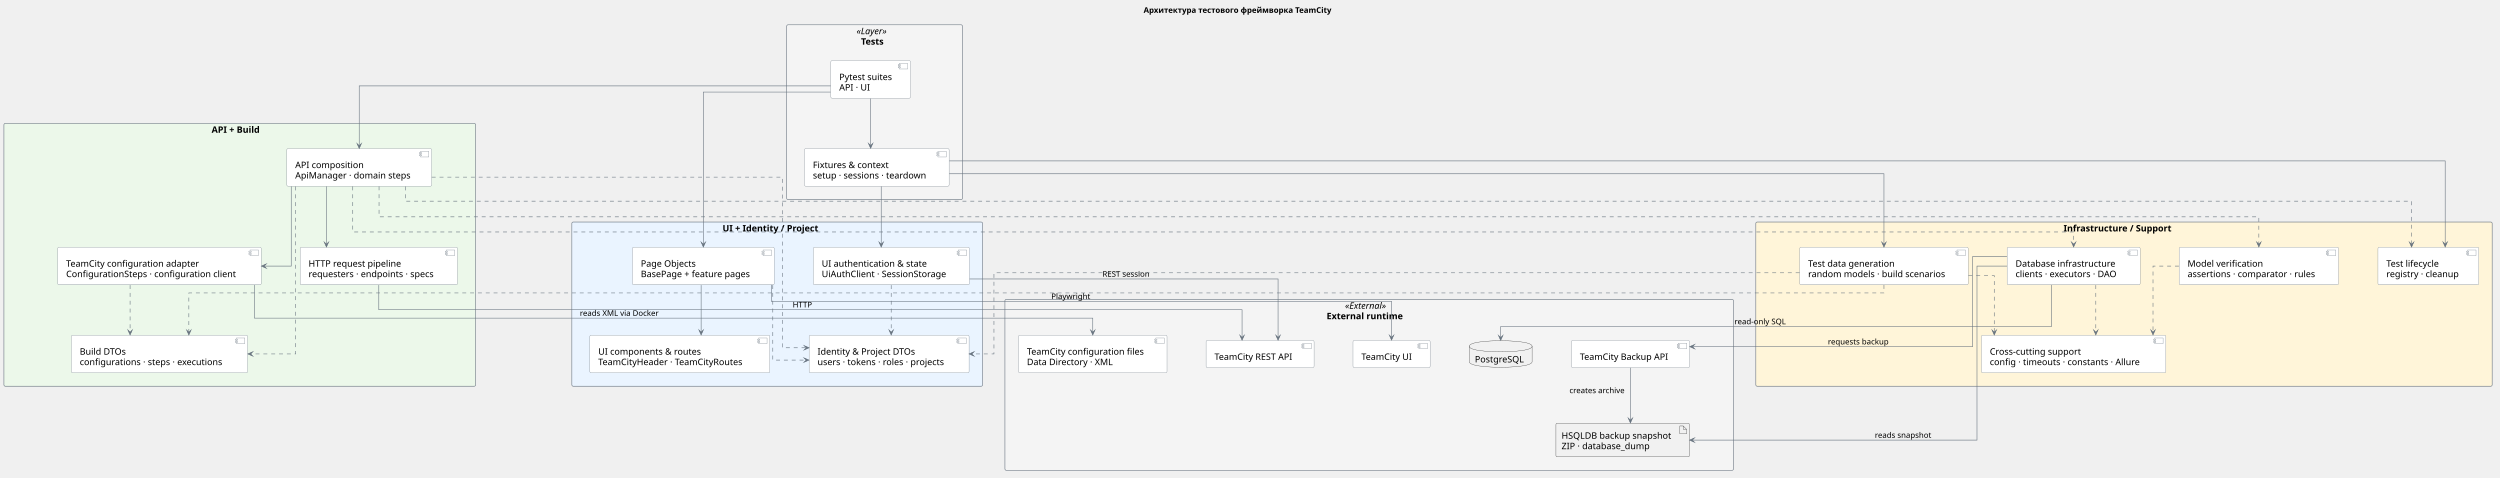
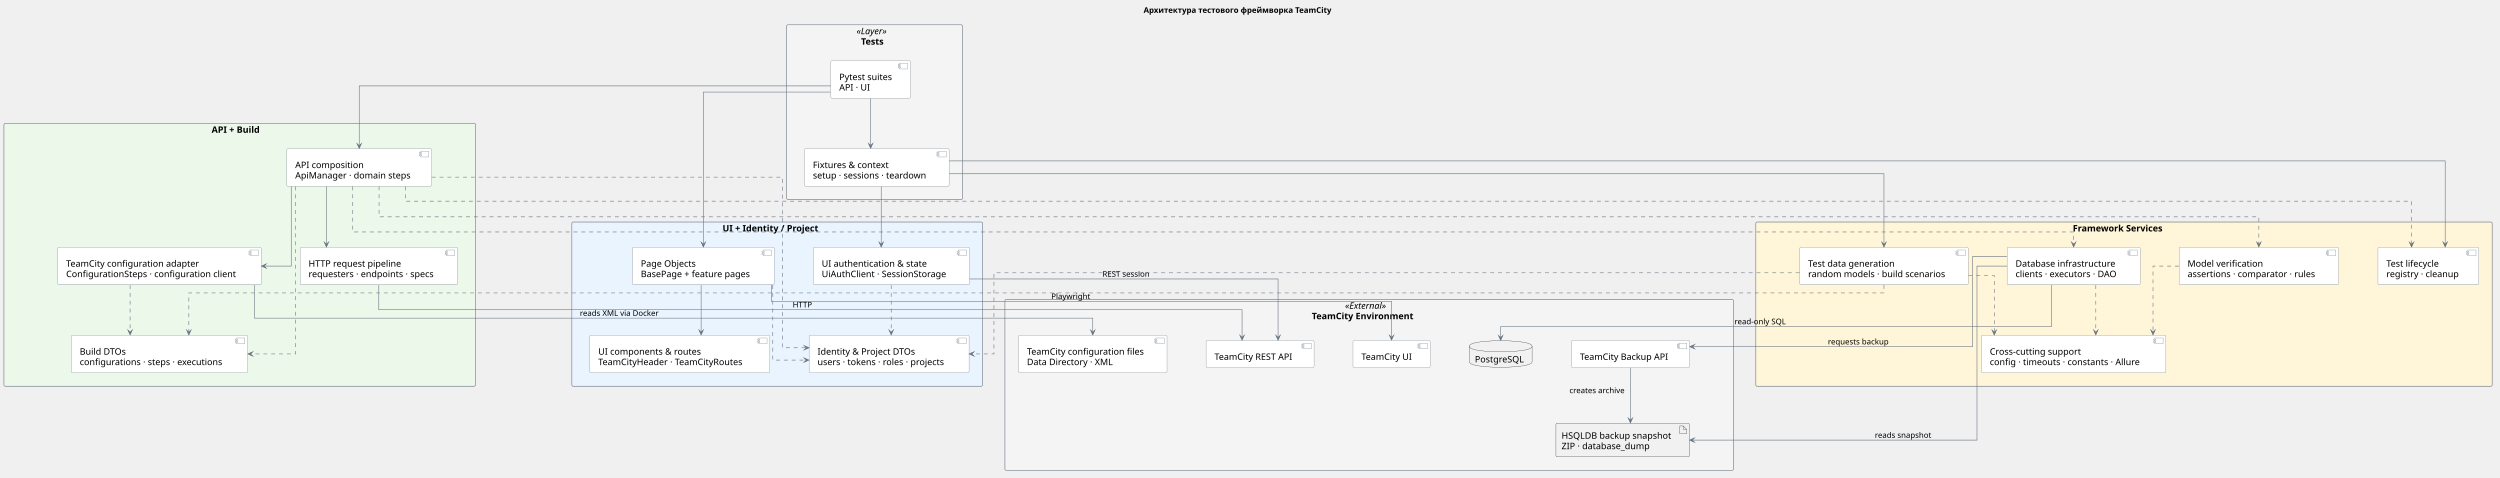
<svg xmlns="http://www.w3.org/2000/svg" contentStyleType="text/css" data-diagram-type="DESCRIPTION" height="854px" preserveAspectRatio="none" style="width:4468px;height:854px;background:#FFFFFF;" version="1.1" viewBox="0 0 4468 854" width="4468px" zoomAndPan="magnify">
  <defs />
  <g>
    <g class="title" data-source-line="1">
      <text fill="#000000" font-family="sans-serif" font-size="14" font-weight="700" lengthAdjust="spacing" textLength="373.269" x="2043.865" y="22.995">Архитектура тестового фреймворка TeamCity</text>
    </g>
    <g class="cluster" data-qualified-name="TestArea" data-source-line="21" id="ent0001">
      <rect fill="#F4F4F4" height="312.5" rx="2.5" ry="2.5" style="stroke:#65717D;stroke-width:1;" width="314" x="1406" y="44.297" />
      <text fill="#000000" font-family="sans-serif" font-size="16" font-style="italic" lengthAdjust="spacing" textLength="64.359" x="1530.82" y="61.148">«Layer»</text>
      <text fill="#000000" font-family="sans-serif" font-size="16" font-weight="700" lengthAdjust="spacing" textLength="48.461" x="1538.77" y="79.773">Tests</text>
    </g>
    <g class="cluster" data-qualified-name="UiArea" data-source-line="32" id="ent0005">
      <rect fill="#EAF4FF" height="293.5" rx="2.5" ry="2.5" style="stroke:#65717D;stroke-width:1;" width="734" x="1022" y="396.797" />
      <text fill="#000000" font-family="sans-serif" font-size="16" font-weight="700" lengthAdjust="spacing" textLength="195.414" x="1291.293" y="413.648">UI + Identity / Project</text>
    </g>
    <g class="cluster" data-qualified-name="ApiArea" data-source-line="47" id="ent0013">
      <rect fill="#ECF8EA" height="469.75" rx="2.5" ry="2.5" style="stroke:#65717D;stroke-width:1;" width="843" x="7" y="220.547" />
      <text fill="#000000" font-family="sans-serif" font-size="16" font-weight="700" lengthAdjust="spacing" textLength="100.617" x="378.191" y="237.398">API + Build</text>
    </g>
    <g class="cluster" data-qualified-name="SupportArea" data-source-line="63" id="ent0022">
      <rect fill="#FFF5D9" height="293.5" rx="2.5" ry="2.5" style="stroke:#65717D;stroke-width:1;" width="1316" x="3138" y="396.797" />
-       <text fill="#000000" font-family="sans-serif" font-size="16" font-weight="700" lengthAdjust="spacing" textLength="216.047" x="3687.977" y="413.648">Infrastructure / Support</text>
+       <text fill="#000000" font-family="sans-serif" font-size="16" font-weight="700" lengthAdjust="spacing" textLength="183.055" x="3704.473" y="413.648">Framework Services</text>
    </g>
    <g class="cluster" data-qualified-name="RuntimeArea" data-source-line="79" id="ent0031">
      <rect fill="#F4F4F4" height="305.5" rx="2.5" ry="2.5" style="stroke:#65717D;stroke-width:1;" width="1302" x="1796" y="535.047" />
      <text fill="#000000" font-family="sans-serif" font-size="16" font-style="italic" lengthAdjust="spacing" textLength="86.414" x="2403.793" y="551.898">«External»</text>
-       <text fill="#000000" font-family="sans-serif" font-size="16" font-weight="700" lengthAdjust="spacing" textLength="152.211" x="2370.894" y="570.523">External runtime</text>
+       <text fill="#000000" font-family="sans-serif" font-size="16" font-weight="700" lengthAdjust="spacing" textLength="205.18" x="2344.41" y="570.523">TeamCity Environment</text>
    </g>
    <g class="entity" data-qualified-name="TestArea.TestSuites" data-source-line="22" id="ent0002">
      <rect fill="#FFFFFF" height="67.25" rx="2.5" ry="2.5" style="stroke:#65717D;stroke-width:0.5;" width="142.305" x="1484.85" y="108.297" />
      <rect fill="#FFFFFF" height="10" style="stroke:#65717D;stroke-width:0.5;" width="15" x="1607.155" y="113.297" />
      <rect fill="#FFFFFF" height="2" style="stroke:#65717D;stroke-width:0.5;" width="4" x="1605.155" y="115.297" />
      <rect fill="#FFFFFF" height="2" style="stroke:#65717D;stroke-width:0.5;" width="4" x="1605.155" y="119.297" />
      <text fill="#000000" font-family="sans-serif" font-size="16" lengthAdjust="spacing" textLength="102.305" x="1499.85" y="143.148">Pytest suites</text>
      <text fill="#000000" font-family="sans-serif" font-size="16" lengthAdjust="spacing" textLength="57" x="1499.85" y="161.773">API · UI</text>
    </g>
    <g class="entity" data-qualified-name="TestArea.Fixtures" data-source-line="23" id="ent0003">
      <rect fill="#FFFFFF" height="67.25" rx="2.5" ry="2.5" style="stroke:#65717D;stroke-width:0.5;" width="258.5" x="1437.75" y="265.547" />
      <rect fill="#FFFFFF" height="10" style="stroke:#65717D;stroke-width:0.5;" width="15" x="1676.25" y="270.547" />
      <rect fill="#FFFFFF" height="2" style="stroke:#65717D;stroke-width:0.5;" width="4" x="1674.25" y="272.547" />
      <rect fill="#FFFFFF" height="2" style="stroke:#65717D;stroke-width:0.5;" width="4" x="1674.25" y="276.547" />
      <text fill="#000000" font-family="sans-serif" font-size="16" lengthAdjust="spacing" textLength="147.523" x="1452.75" y="300.398">Fixtures &amp; context</text>
      <text fill="#000000" font-family="sans-serif" font-size="16" lengthAdjust="spacing" textLength="218.5" x="1452.75" y="319.023">setup · sessions · teardown</text>
    </g>
    <g class="entity" data-qualified-name="UiArea.PageObjects" data-source-line="33" id="ent0006">
      <rect fill="#FFFFFF" height="67.25" rx="2.5" ry="2.5" style="stroke:#65717D;stroke-width:0.5;" width="253.492" x="1130.25" y="441.797" />
      <rect fill="#FFFFFF" height="10" style="stroke:#65717D;stroke-width:0.5;" width="15" x="1363.742" y="446.797" />
      <rect fill="#FFFFFF" height="2" style="stroke:#65717D;stroke-width:0.5;" width="4" x="1361.742" y="448.797" />
      <rect fill="#FFFFFF" height="2" style="stroke:#65717D;stroke-width:0.5;" width="4" x="1361.742" y="452.797" />
      <text fill="#000000" font-family="sans-serif" font-size="16" lengthAdjust="spacing" textLength="104.984" x="1145.25" y="476.648">Page Objects</text>
      <text fill="#000000" font-family="sans-serif" font-size="16" lengthAdjust="spacing" textLength="213.492" x="1145.25" y="495.273">BasePage + feature pages</text>
    </g>
    <g class="entity" data-qualified-name="UiArea.UiNavigation" data-source-line="34" id="ent0007">
      <rect fill="#FFFFFF" height="67.25" rx="2.5" ry="2.5" style="stroke:#65717D;stroke-width:0.5;" width="321.75" x="1054.12" y="599.047" />
      <rect fill="#FFFFFF" height="10" style="stroke:#65717D;stroke-width:0.5;" width="15" x="1355.87" y="604.047" />
      <rect fill="#FFFFFF" height="2" style="stroke:#65717D;stroke-width:0.5;" width="4" x="1353.87" y="606.047" />
      <rect fill="#FFFFFF" height="2" style="stroke:#65717D;stroke-width:0.5;" width="4" x="1353.87" y="610.047" />
      <text fill="#000000" font-family="sans-serif" font-size="16" lengthAdjust="spacing" textLength="193.977" x="1069.12" y="633.898">UI components &amp; routes</text>
      <text fill="#000000" font-family="sans-serif" font-size="16" lengthAdjust="spacing" textLength="281.75" x="1069.12" y="652.523">TeamCityHeader · TeamCityRoutes</text>
    </g>
    <g class="entity" data-qualified-name="UiArea.UiIntegration" data-source-line="35" id="ent0008">
      <rect fill="#FFFFFF" height="67.25" rx="2.5" ry="2.5" style="stroke:#65717D;stroke-width:0.5;" width="278.883" x="1453.56" y="441.797" />
      <rect fill="#FFFFFF" height="10" style="stroke:#65717D;stroke-width:0.5;" width="15" x="1712.443" y="446.797" />
      <rect fill="#FFFFFF" height="2" style="stroke:#65717D;stroke-width:0.5;" width="4" x="1710.443" y="448.797" />
      <rect fill="#FFFFFF" height="2" style="stroke:#65717D;stroke-width:0.5;" width="4" x="1710.443" y="452.797" />
      <text fill="#000000" font-family="sans-serif" font-size="16" lengthAdjust="spacing" textLength="201.008" x="1468.56" y="476.648">UI authentication &amp; state</text>
      <text fill="#000000" font-family="sans-serif" font-size="16" lengthAdjust="spacing" textLength="238.883" x="1468.56" y="495.273">UiAuthClient · SessionStorage</text>
    </g>
    <g class="entity" data-qualified-name="UiArea.IdentityProjectDtos" data-source-line="36" id="ent0009">
      <rect fill="#FFFFFF" height="67.25" rx="2.5" ry="2.5" style="stroke:#65717D;stroke-width:0.5;" width="285.867" x="1446.07" y="599.047" />
      <rect fill="#FFFFFF" height="10" style="stroke:#65717D;stroke-width:0.5;" width="15" x="1711.937" y="604.047" />
      <rect fill="#FFFFFF" height="2" style="stroke:#65717D;stroke-width:0.5;" width="4" x="1709.937" y="606.047" />
      <rect fill="#FFFFFF" height="2" style="stroke:#65717D;stroke-width:0.5;" width="4" x="1709.937" y="610.047" />
      <text fill="#000000" font-family="sans-serif" font-size="16" lengthAdjust="spacing" textLength="187.453" x="1461.07" y="633.898">Identity &amp; Project DTOs</text>
      <text fill="#000000" font-family="sans-serif" font-size="16" lengthAdjust="spacing" textLength="245.867" x="1461.07" y="652.523">users · tokens · roles · projects</text>
    </g>
    <g class="entity" data-qualified-name="ApiArea.ApiComposition" data-source-line="48" id="ent0014">
      <rect fill="#FFFFFF" height="67.25" rx="2.5" ry="2.5" style="stroke:#65717D;stroke-width:0.5;" width="258.891" x="512.55" y="265.547" />
      <rect fill="#FFFFFF" height="10" style="stroke:#65717D;stroke-width:0.5;" width="15" x="751.441" y="270.547" />
      <rect fill="#FFFFFF" height="2" style="stroke:#65717D;stroke-width:0.5;" width="4" x="749.441" y="272.547" />
      <rect fill="#FFFFFF" height="2" style="stroke:#65717D;stroke-width:0.5;" width="4" x="749.441" y="276.547" />
      <text fill="#000000" font-family="sans-serif" font-size="16" lengthAdjust="spacing" textLength="127.945" x="527.55" y="300.398">API composition</text>
      <text fill="#000000" font-family="sans-serif" font-size="16" lengthAdjust="spacing" textLength="218.891" x="527.55" y="319.023">ApiManager · domain steps</text>
    </g>
    <g class="entity" data-qualified-name="ApiArea.HttpPipeline" data-source-line="49" id="ent0015">
      <rect fill="#FFFFFF" height="67.25" rx="2.5" ry="2.5" style="stroke:#65717D;stroke-width:0.5;" width="281.195" x="536.4" y="441.797" />
      <rect fill="#FFFFFF" height="10" style="stroke:#65717D;stroke-width:0.5;" width="15" x="797.595" y="446.797" />
      <rect fill="#FFFFFF" height="2" style="stroke:#65717D;stroke-width:0.5;" width="4" x="795.595" y="448.797" />
      <rect fill="#FFFFFF" height="2" style="stroke:#65717D;stroke-width:0.5;" width="4" x="795.595" y="452.797" />
      <text fill="#000000" font-family="sans-serif" font-size="16" lengthAdjust="spacing" textLength="176.047" x="551.4" y="476.648">HTTP request pipeline</text>
      <text fill="#000000" font-family="sans-serif" font-size="16" lengthAdjust="spacing" textLength="241.195" x="551.4" y="495.273">requesters · endpoints · specs</text>
    </g>
    <g class="entity" data-qualified-name="ApiArea.ConfigurationAdapter" data-source-line="50" id="ent0016">
      <rect fill="#FFFFFF" height="67.25" rx="2.5" ry="2.5" style="stroke:#65717D;stroke-width:0.5;" width="363.695" x="103.15" y="441.797" />
      <rect fill="#FFFFFF" height="10" style="stroke:#65717D;stroke-width:0.5;" width="15" x="446.845" y="446.797" />
      <rect fill="#FFFFFF" height="2" style="stroke:#65717D;stroke-width:0.5;" width="4" x="444.845" y="448.797" />
      <rect fill="#FFFFFF" height="2" style="stroke:#65717D;stroke-width:0.5;" width="4" x="444.845" y="452.797" />
      <text fill="#000000" font-family="sans-serif" font-size="16" lengthAdjust="spacing" textLength="255.289" x="118.15" y="476.648">TeamCity configuration adapter</text>
      <text fill="#000000" font-family="sans-serif" font-size="16" lengthAdjust="spacing" textLength="323.695" x="118.15" y="495.273">ConfigurationSteps · configuration client</text>
    </g>
    <g class="entity" data-qualified-name="ApiArea.BuildDtos" data-source-line="51" id="ent0017">
      <rect fill="#FFFFFF" height="67.25" rx="2.5" ry="2.5" style="stroke:#65717D;stroke-width:0.5;" width="315.008" x="127.5" y="599.047" />
      <rect fill="#FFFFFF" height="10" style="stroke:#65717D;stroke-width:0.5;" width="15" x="422.508" y="604.047" />
      <rect fill="#FFFFFF" height="2" style="stroke:#65717D;stroke-width:0.5;" width="4" x="420.508" y="606.047" />
      <rect fill="#FFFFFF" height="2" style="stroke:#65717D;stroke-width:0.5;" width="4" x="420.508" y="610.047" />
      <text fill="#000000" font-family="sans-serif" font-size="16" lengthAdjust="spacing" textLength="88.273" x="142.5" y="633.898">Build DTOs</text>
      <text fill="#000000" font-family="sans-serif" font-size="16" lengthAdjust="spacing" textLength="275.008" x="142.5" y="652.523">configurations · steps · executions</text>
    </g>
    <g class="entity" data-qualified-name="SupportArea.TestData" data-source-line="64" id="ent0023">
      <rect fill="#FFFFFF" height="67.25" rx="2.5" ry="2.5" style="stroke:#65717D;stroke-width:0.5;" width="301.055" x="3216.47" y="441.797" />
      <rect fill="#FFFFFF" height="10" style="stroke:#65717D;stroke-width:0.5;" width="15" x="3497.525" y="446.797" />
      <rect fill="#FFFFFF" height="2" style="stroke:#65717D;stroke-width:0.5;" width="4" x="3495.525" y="448.797" />
      <rect fill="#FFFFFF" height="2" style="stroke:#65717D;stroke-width:0.5;" width="4" x="3495.525" y="452.797" />
      <text fill="#000000" font-family="sans-serif" font-size="16" lengthAdjust="spacing" textLength="167.453" x="3231.47" y="476.648">Test data generation</text>
      <text fill="#000000" font-family="sans-serif" font-size="16" lengthAdjust="spacing" textLength="261.055" x="3231.47" y="495.273">random models · build scenarios</text>
    </g>
    <g class="entity" data-qualified-name="SupportArea.Verification" data-source-line="65" id="ent0024">
      <rect fill="#FFFFFF" height="67.25" rx="2.5" ry="2.5" style="stroke:#65717D;stroke-width:0.5;" width="284.898" x="3894.55" y="441.797" />
      <rect fill="#FFFFFF" height="10" style="stroke:#65717D;stroke-width:0.5;" width="15" x="4159.448" y="446.797" />
      <rect fill="#FFFFFF" height="2" style="stroke:#65717D;stroke-width:0.5;" width="4" x="4157.448" y="448.797" />
      <rect fill="#FFFFFF" height="2" style="stroke:#65717D;stroke-width:0.5;" width="4" x="4157.448" y="452.797" />
      <text fill="#000000" font-family="sans-serif" font-size="16" lengthAdjust="spacing" textLength="142.789" x="3909.55" y="476.648">Model verification</text>
      <text fill="#000000" font-family="sans-serif" font-size="16" lengthAdjust="spacing" textLength="244.898" x="3909.55" y="495.273">assertions · comparator · rules</text>
    </g>
    <g class="entity" data-qualified-name="SupportArea.Lifecycle" data-source-line="66" id="ent0025">
      <rect fill="#FFFFFF" height="67.25" rx="2.5" ry="2.5" style="stroke:#65717D;stroke-width:0.5;" width="180.266" x="4249.87" y="441.797" />
      <rect fill="#FFFFFF" height="10" style="stroke:#65717D;stroke-width:0.5;" width="15" x="4410.136" y="446.797" />
      <rect fill="#FFFFFF" height="2" style="stroke:#65717D;stroke-width:0.5;" width="4" x="4408.136" y="448.797" />
      <rect fill="#FFFFFF" height="2" style="stroke:#65717D;stroke-width:0.5;" width="4" x="4408.136" y="452.797" />
      <text fill="#000000" font-family="sans-serif" font-size="16" lengthAdjust="spacing" textLength="105.031" x="4264.87" y="476.648">Test lifecycle</text>
      <text fill="#000000" font-family="sans-serif" font-size="16" lengthAdjust="spacing" textLength="140.266" x="4264.87" y="495.273">registry · cleanup</text>
    </g>
    <g class="entity" data-qualified-name="SupportArea.Database" data-source-line="67" id="ent0026">
      <rect fill="#FFFFFF" height="67.25" rx="2.5" ry="2.5" style="stroke:#65717D;stroke-width:0.5;" width="237.727" x="3587.14" y="441.797" />
      <rect fill="#FFFFFF" height="10" style="stroke:#65717D;stroke-width:0.5;" width="15" x="3804.867" y="446.797" />
      <rect fill="#FFFFFF" height="2" style="stroke:#65717D;stroke-width:0.5;" width="4" x="3802.867" y="448.797" />
      <rect fill="#FFFFFF" height="2" style="stroke:#65717D;stroke-width:0.5;" width="4" x="3802.867" y="452.797" />
      <text fill="#000000" font-family="sans-serif" font-size="16" lengthAdjust="spacing" textLength="190.992" x="3602.14" y="476.648">Database infrastructure</text>
      <text fill="#000000" font-family="sans-serif" font-size="16" lengthAdjust="spacing" textLength="197.727" x="3602.14" y="495.273">clients · executors · DAO</text>
    </g>
    <g class="entity" data-qualified-name="SupportArea.CrossCutting" data-source-line="68" id="ent0027">
      <rect fill="#FFFFFF" height="67.25" rx="2.5" ry="2.5" style="stroke:#65717D;stroke-width:0.5;" width="329.711" x="3541.14" y="599.047" />
      <rect fill="#FFFFFF" height="10" style="stroke:#65717D;stroke-width:0.5;" width="15" x="3850.851" y="604.047" />
      <rect fill="#FFFFFF" height="2" style="stroke:#65717D;stroke-width:0.5;" width="4" x="3848.851" y="606.047" />
      <rect fill="#FFFFFF" height="2" style="stroke:#65717D;stroke-width:0.5;" width="4" x="3848.851" y="610.047" />
      <text fill="#000000" font-family="sans-serif" font-size="16" lengthAdjust="spacing" textLength="172.727" x="3556.14" y="633.898">Cross-cutting support</text>
      <text fill="#000000" font-family="sans-serif" font-size="16" lengthAdjust="spacing" textLength="289.711" x="3556.14" y="652.523">config · timeouts · constants · Allure</text>
    </g>
    <g class="entity" data-qualified-name="RuntimeArea.TeamCityUi" data-source-line="80" id="ent0032">
      <rect fill="#FFFFFF" height="48.625" rx="2.5" ry="2.5" style="stroke:#65717D;stroke-width:0.5;" width="137.883" x="2418.06" y="608.357" />
      <rect fill="#FFFFFF" height="10" style="stroke:#65717D;stroke-width:0.5;" width="15" x="2535.943" y="613.357" />
      <rect fill="#FFFFFF" height="2" style="stroke:#65717D;stroke-width:0.5;" width="4" x="2533.943" y="615.357" />
      <rect fill="#FFFFFF" height="2" style="stroke:#65717D;stroke-width:0.5;" width="4" x="2533.943" y="619.357" />
      <text fill="#000000" font-family="sans-serif" font-size="16" lengthAdjust="spacing" textLength="97.883" x="2433.06" y="643.208">TeamCity UI</text>
    </g>
    <g class="entity" data-qualified-name="RuntimeArea.TeamCityRest" data-source-line="81" id="ent0033">
      <rect fill="#FFFFFF" height="48.625" rx="2.5" ry="2.5" style="stroke:#65717D;stroke-width:0.5;" width="193.008" x="2155.5" y="608.357" />
      <rect fill="#FFFFFF" height="10" style="stroke:#65717D;stroke-width:0.5;" width="15" x="2328.508" y="613.357" />
      <rect fill="#FFFFFF" height="2" style="stroke:#65717D;stroke-width:0.5;" width="4" x="2326.508" y="615.357" />
      <rect fill="#FFFFFF" height="2" style="stroke:#65717D;stroke-width:0.5;" width="4" x="2326.508" y="619.357" />
      <text fill="#000000" font-family="sans-serif" font-size="16" lengthAdjust="spacing" textLength="153.008" x="2170.5" y="643.208">TeamCity REST API</text>
    </g>
    <g class="entity" data-qualified-name="RuntimeArea.TeamCityConfiguration" data-source-line="82" id="ent0034">
      <rect fill="#FFFFFF" height="67.25" rx="2.5" ry="2.5" style="stroke:#65717D;stroke-width:0.5;" width="265.375" x="1820.31" y="599.047" />
      <rect fill="#FFFFFF" height="10" style="stroke:#65717D;stroke-width:0.5;" width="15" x="2065.685" y="604.047" />
      <rect fill="#FFFFFF" height="2" style="stroke:#65717D;stroke-width:0.5;" width="4" x="2063.685" y="606.047" />
      <rect fill="#FFFFFF" height="2" style="stroke:#65717D;stroke-width:0.5;" width="4" x="2063.685" y="610.047" />
      <text fill="#000000" font-family="sans-serif" font-size="16" lengthAdjust="spacing" textLength="225.375" x="1835.31" y="633.898">TeamCity configuration files</text>
      <text fill="#000000" font-family="sans-serif" font-size="16" lengthAdjust="spacing" textLength="166.32" x="1835.31" y="652.523">Data Directory · XML</text>
    </g>
    <g class="entity" data-qualified-name="RuntimeArea.TeamCityBackupApi" data-source-line="83" id="ent0035">
      <rect fill="#FFFFFF" height="48.625" rx="2.5" ry="2.5" style="stroke:#65717D;stroke-width:0.5;" width="210.992" x="2808.5" y="608.357" />
      <rect fill="#FFFFFF" height="10" style="stroke:#65717D;stroke-width:0.5;" width="15" x="2999.492" y="613.357" />
      <rect fill="#FFFFFF" height="2" style="stroke:#65717D;stroke-width:0.5;" width="4" x="2997.492" y="615.357" />
      <rect fill="#FFFFFF" height="2" style="stroke:#65717D;stroke-width:0.5;" width="4" x="2997.492" y="619.357" />
      <text fill="#000000" font-family="sans-serif" font-size="16" lengthAdjust="spacing" textLength="170.992" x="2823.5" y="643.208">TeamCity Backup API</text>
    </g>
    <g class="entity" data-qualified-name="RuntimeArea.HsqlDbSnapshot" data-source-line="84" id="ent0036">
      <rect fill="#F1F1F1" height="60.25" rx="2.5" ry="2.5" style="stroke:#181818;stroke-width:0.5;" width="238.461" x="2780.77" y="756.297" />
      <polygon fill="#F1F1F1" points="3002.231,761.297,3002.231,775.297,3014.231,775.297,3014.231,767.297,3008.231,761.297,3002.231,761.297" style="stroke:#181818;stroke-width:0.5;stroke-linejoin:miter;stroke-miterlimit:10;" />
      <line style="stroke:#181818;stroke-width:0.5;" x1="3008.231" x2="3008.231" y1="761.297" y2="767.297" />
      <line style="stroke:#181818;stroke-width:0.5;" x1="3014.231" x2="3008.231" y1="767.297" y2="767.297" />
      <text fill="#000000" font-family="sans-serif" font-size="16" lengthAdjust="spacing" textLength="208.461" x="2790.77" y="784.148">HSQLDB backup snapshot</text>
      <text fill="#000000" font-family="sans-serif" font-size="16" lengthAdjust="spacing" textLength="168.805" x="2790.77" y="802.773">ZIP · database_dump</text>
    </g>
    <g class="entity" data-qualified-name="RuntimeArea.PostgreSql" data-source-line="85" id="ent0037">
      <path d="M2625.86,618.857 C2625.86,608.857 2682.005,608.857 2682.005,608.857 C2682.005,608.857 2738.149,608.857 2738.149,618.857 L2738.149,646.482 C2738.149,656.482 2682.005,656.482 2682.005,656.482 C2682.005,656.482 2625.86,656.482 2625.86,646.482 L2625.86,618.857" fill="#F1F1F1" style="stroke:#181818;stroke-width:0.5;" />
      <path d="M2625.86,618.857 C2625.86,628.857 2682.005,628.857 2682.005,628.857 C2682.005,628.857 2738.149,628.857 2738.149,618.857" fill="none" style="stroke:#181818;stroke-width:0.5;" />
      <text fill="#000000" font-family="sans-serif" font-size="16" lengthAdjust="spacing" textLength="92.289" x="2635.86" y="647.708">PostgreSQL</text>
    </g>
    <g class="link" data-entity-1="ent0002" data-entity-2="ent0003" data-link-type="dependency" data-source-line="25" id="lnk4">
      <path d="M1556,176.047 C1556,202.417 1556,233.757 1556,260.117" fill="none" id="TestSuites-to-Fixtures" style="stroke:#65717D;stroke-width:1;" />
      <polygon fill="#65717D" points="1556,265.117,1560,256.117,1556,260.117,1552,256.117,1556,265.117" style="stroke:#65717D;stroke-width:1;stroke-linejoin:miter;stroke-miterlimit:10;" />
    </g>
    <g class="link" data-entity-1="ent0006" data-entity-2="ent0007" data-link-type="dependency" data-source-line="38" id="lnk10">
      <path d="M1253.06,509.547 C1253.06,535.917 1253.06,567.257 1253.06,593.617" fill="none" id="PageObjects-to-UiNavigation" style="stroke:#65717D;stroke-width:1;" />
      <polygon fill="#65717D" points="1253.06,598.617,1257.06,589.617,1253.06,593.617,1249.06,589.617,1253.06,598.617" style="stroke:#65717D;stroke-width:1;stroke-linejoin:miter;stroke-miterlimit:10;" />
    </g>
    <g class="link" data-entity-1="ent0006" data-entity-2="ent0009" data-link-type="dependency" data-source-line="39" id="lnk11">
      <path d="M1381.12,509.447 C1381.12,558.567 1381.12,643.547 1381.12,643.547 C1381.12,643.547 1404.75,643.547 1440.76,643.547" fill="none" id="PageObjects-to-IdentityProjectDtos" style="stroke:#65717D;stroke-width:1;stroke-dasharray:7,7;" />
      <polygon fill="#65717D" points="1445.76,643.547,1436.76,639.547,1440.76,643.547,1436.76,647.547,1445.76,643.547" style="stroke:#65717D;stroke-width:1;stroke-linejoin:miter;stroke-miterlimit:10;" />
    </g>
    <g class="link" data-entity-1="ent0008" data-entity-2="ent0009" data-link-type="dependency" data-source-line="40" id="lnk12">
      <path d="M1592.75,509.547 C1592.75,535.917 1592.75,567.257 1592.75,593.617" fill="none" id="UiIntegration-to-IdentityProjectDtos" style="stroke:#65717D;stroke-width:1;stroke-dasharray:7,7;" />
      <polygon fill="#65717D" points="1592.75,598.617,1596.75,589.617,1592.75,593.617,1588.75,589.617,1592.75,598.617" style="stroke:#65717D;stroke-width:1;stroke-linejoin:miter;stroke-miterlimit:10;" />
    </g>
    <g class="link" data-entity-1="ent0014" data-entity-2="ent0015" data-link-type="dependency" data-source-line="53" id="lnk18">
      <path d="M583.41,333.157 C583.41,364.367 583.41,405.367 583.41,436.547" fill="none" id="ApiComposition-to-HttpPipeline" style="stroke:#65717D;stroke-width:1;" />
      <polygon fill="#65717D" points="583.41,441.547,587.41,432.547,583.41,436.547,579.41,432.547,583.41,441.547" style="stroke:#65717D;stroke-width:1;stroke-linejoin:miter;stroke-miterlimit:10;" />
    </g>
    <g class="link" data-entity-1="ent0014" data-entity-2="ent0016" data-link-type="dependency" data-source-line="54" id="lnk19">
      <path d="M520.5,333.177 C520.5,384.427 520.5,475.547 520.5,475.547 C520.5,475.547 503.08,475.547 472.06,475.547" fill="none" id="ApiComposition-to-ConfigurationAdapter" style="stroke:#65717D;stroke-width:1;" />
      <polygon fill="#65717D" points="467.06,475.547,476.06,479.547,472.06,475.547,476.06,471.547,467.06,475.547" style="stroke:#65717D;stroke-width:1;stroke-linejoin:miter;stroke-miterlimit:10;" />
    </g>
    <g class="link" data-entity-1="ent0014" data-entity-2="ent0017" data-link-type="dependency" data-source-line="55" id="lnk20">
      <path d="M528.45,333.287 C528.45,418.247 528.45,632.547 528.45,632.547 C528.45,632.547 494.61,632.547 447.96,632.547" fill="none" id="ApiComposition-to-BuildDtos" style="stroke:#65717D;stroke-width:1;stroke-dasharray:7,7;" />
      <polygon fill="#65717D" points="442.96,632.547,451.96,636.547,447.96,632.547,451.96,628.547,442.96,632.547" style="stroke:#65717D;stroke-width:1;stroke-linejoin:miter;stroke-miterlimit:10;" />
    </g>
    <g class="link" data-entity-1="ent0016" data-entity-2="ent0017" data-link-type="dependency" data-source-line="56" id="lnk21">
      <path d="M232.5,509.547 C232.5,535.917 232.5,567.257 232.5,593.617" fill="none" id="ConfigurationAdapter-to-BuildDtos" style="stroke:#65717D;stroke-width:1;stroke-dasharray:7,7;" />
      <polygon fill="#65717D" points="232.5,598.617,236.5,589.617,232.5,593.617,228.5,589.617,232.5,598.617" style="stroke:#65717D;stroke-width:1;stroke-linejoin:miter;stroke-miterlimit:10;" />
    </g>
    <g class="link" data-entity-1="ent0023" data-entity-2="ent0027" data-link-type="dependency" data-source-line="70" id="lnk28">
      <path d="M3517.92,492.547 C3544.65,492.547 3564.14,492.547 3564.14,492.547 C3564.14,492.547 3564.14,552.277 3564.14,593.747" fill="none" id="TestData-to-CrossCutting" style="stroke:#65717D;stroke-width:1;stroke-dasharray:7,7;" />
      <polygon fill="#65717D" points="3564.14,598.747,3568.14,589.747,3564.14,593.747,3560.14,589.747,3564.14,598.747" style="stroke:#65717D;stroke-width:1;stroke-linejoin:miter;stroke-miterlimit:10;" />
    </g>
    <g class="link" data-entity-1="ent0024" data-entity-2="ent0027" data-link-type="dependency" data-source-line="71" id="lnk29">
      <path d="M3894.13,475.547 C3867.5,475.547 3847.86,475.547 3847.86,475.547 C3847.86,475.547 3847.86,547.367 3847.86,593.577" fill="none" id="Verification-to-CrossCutting" style="stroke:#65717D;stroke-width:1;stroke-dasharray:7,7;" />
      <polygon fill="#65717D" points="3847.86,598.577,3851.86,589.577,3847.86,593.577,3843.86,589.577,3847.86,598.577" style="stroke:#65717D;stroke-width:1;stroke-linejoin:miter;stroke-miterlimit:10;" />
    </g>
    <g class="link" data-entity-1="ent0026" data-entity-2="ent0027" data-link-type="dependency" data-source-line="72" id="lnk30">
      <path d="M3745.62,509.547 C3745.62,535.917 3745.62,567.257 3745.62,593.617" fill="none" id="Database-to-CrossCutting" style="stroke:#65717D;stroke-width:1;stroke-dasharray:7,7;" />
      <polygon fill="#65717D" points="3745.62,598.617,3749.62,589.617,3745.62,593.617,3741.62,589.617,3745.62,598.617" style="stroke:#65717D;stroke-width:1;stroke-linejoin:miter;stroke-miterlimit:10;" />
    </g>
    <g class="link" data-entity-1="ent0002" data-entity-2="ent0006" data-link-type="dependency" data-source-line="92" id="lnk38">
      <path d="M1484.38,164.547 C1395.93,164.547 1257,164.547 1257,164.547 C1257,164.547 1257,355.987 1257,436.557" fill="none" id="TestSuites-to-PageObjects" style="stroke:#65717D;stroke-width:1;" />
      <polygon fill="#65717D" points="1257,441.557,1261,432.557,1257,436.557,1253,432.557,1257,441.557" style="stroke:#65717D;stroke-width:1;stroke-linejoin:miter;stroke-miterlimit:10;" />
    </g>
    <g class="link" data-entity-1="ent0002" data-entity-2="ent0014" data-link-type="dependency" data-source-line="93" id="lnk39">
      <path d="M1484.66,153.547 C1269.55,153.547 642,153.547 642,153.547 C642,153.547 642,217.377 642,260.397" fill="none" id="TestSuites-to-ApiComposition" style="stroke:#65717D;stroke-width:1;" />
      <polygon fill="#65717D" points="642,265.397,646,256.397,642,260.397,638,256.397,642,265.397" style="stroke:#65717D;stroke-width:1;stroke-linejoin:miter;stroke-miterlimit:10;" />
    </g>
    <g class="link" data-entity-1="ent0003" data-entity-2="ent0008" data-link-type="dependency" data-source-line="94" id="lnk40">
      <path d="M1574.9,333.157 C1574.9,364.367 1574.9,405.367 1574.9,436.547" fill="none" id="Fixtures-to-UiIntegration" style="stroke:#65717D;stroke-width:1;" />
      <polygon fill="#65717D" points="1574.9,441.547,1578.9,432.547,1574.9,436.547,1570.9,432.547,1574.9,441.547" style="stroke:#65717D;stroke-width:1;stroke-linejoin:miter;stroke-miterlimit:10;" />
    </g>
    <g class="link" data-entity-1="ent0003" data-entity-2="ent0023" data-link-type="dependency" data-source-line="95" id="lnk41">
      <path d="M1696.45,310.547 C2109.18,310.547 3367,310.547 3367,310.547 C3367,310.547 3367,388.427 3367,436.657" fill="none" id="Fixtures-to-TestData" style="stroke:#65717D;stroke-width:1;" />
      <polygon fill="#65717D" points="3367,441.657,3371,432.657,3367,436.657,3363,432.657,3367,441.657" style="stroke:#65717D;stroke-width:1;stroke-linejoin:miter;stroke-miterlimit:10;" />
    </g>
    <g class="link" data-entity-1="ent0003" data-entity-2="ent0025" data-link-type="dependency" data-source-line="96" id="lnk42">
      <path d="M1696.57,287.547 C2247.85,287.547 4370.04,287.547 4370.04,287.547 C4370.04,287.547 4370.04,382.257 4370.04,436.397" fill="none" id="Fixtures-to-Lifecycle" style="stroke:#65717D;stroke-width:1;" />
      <polygon fill="#65717D" points="4370.04,441.397,4374.04,432.397,4370.04,436.397,4366.04,432.397,4370.04,441.397" style="stroke:#65717D;stroke-width:1;stroke-linejoin:miter;stroke-miterlimit:10;" />
    </g>
    <g class="link" data-entity-1="ent0006" data-entity-2="ent0032" data-link-type="dependency" data-source-line="98" id="lnk43">
      <path d="M1378.5,509.207 C1378.5,524.207 1378.5,538.547 1378.5,538.547 C1378.5,538.547 2487,538.547 2487,538.547 C2487,538.547 2487,575.057 2487,602.937" fill="none" id="PageObjects-to-TeamCityUi" style="stroke:#65717D;stroke-width:1;" />
      <polygon fill="#65717D" points="2487,607.937,2491,598.937,2487,602.937,2483,598.937,2487,607.937" style="stroke:#65717D;stroke-width:1;stroke-linejoin:miter;stroke-miterlimit:10;" />
      <text fill="#000000" font-family="sans-serif" font-size="14" lengthAdjust="spacing" textLength="73.541" x="1878.77" y="534.542">Playwright</text>
    </g>
    <g class="link" data-entity-1="ent0008" data-entity-2="ent0033" data-link-type="dependency" data-source-line="99" id="lnk44">
      <path d="M1732.87,498.547 C1934.83,498.547 2284.17,498.547 2284.17,498.547 C2284.17,498.547 2284.17,564.347 2284.17,603.067" fill="none" id="UiIntegration-to-TeamCityRest" style="stroke:#65717D;stroke-width:1;" />
      <polygon fill="#65717D" points="2284.17,608.067,2288.17,599.067,2284.17,603.067,2280.17,599.067,2284.17,608.067" style="stroke:#65717D;stroke-width:1;stroke-linejoin:miter;stroke-miterlimit:10;" />
      <text fill="#000000" font-family="sans-serif" font-size="14" lengthAdjust="spacing" textLength="92.285" x="1970.28" y="494.542">REST session</text>
    </g>
    <g class="link" data-entity-1="ent0015" data-entity-2="ent0033" data-link-type="dependency" data-source-line="100" id="lnk45">
      <path d="M677,509.457 C677,530.517 677,553.547 677,553.547 C677,553.547 2219.83,553.547 2219.83,553.547 C2219.83,553.547 2219.83,579.847 2219.83,603.067" fill="none" id="HttpPipeline-to-TeamCityRest" style="stroke:#65717D;stroke-width:1;" />
      <polygon fill="#65717D" points="2219.83,608.067,2223.83,599.067,2219.83,603.067,2215.83,599.067,2219.83,608.067" style="stroke:#65717D;stroke-width:1;stroke-linejoin:miter;stroke-miterlimit:10;" />
      <text fill="#000000" font-family="sans-serif" font-size="14" lengthAdjust="spacing" textLength="36.073" x="1416.63" y="549.542">HTTP</text>
    </g>
    <g class="link" data-entity-1="ent0016" data-entity-2="ent0034" data-link-type="dependency" data-source-line="101" id="lnk46">
      <path d="M454.68,509.307 C454.68,535.937 454.68,568.547 454.68,568.547 C454.68,568.547 1953,568.547 1953,568.547 C1953,568.547 1953,578.347 1953,593.727" fill="none" id="ConfigurationAdapter-to-TeamCityConfiguration" style="stroke:#65717D;stroke-width:1;" />
      <polygon fill="#65717D" points="1953,598.727,1957,589.727,1953,593.727,1949,589.727,1953,598.727" style="stroke:#65717D;stroke-width:1;stroke-linejoin:miter;stroke-miterlimit:10;" />
      <text fill="#000000" font-family="sans-serif" font-size="14" lengthAdjust="spacing" textLength="152.223" x="1036.31" y="564.542">reads XML via Docker</text>
    </g>
    <g class="link" data-entity-1="ent0026" data-entity-2="ent0035" data-link-type="dependency" data-source-line="102" id="lnk47">
      <path d="M3586.79,458.547 C3553.1,458.547 3525.4,458.547 3525.4,458.547 C3525.4,458.547 3525.4,619.547 3525.4,619.547 C3525.4,619.547 3199.79,619.547 3024.8,619.547" fill="none" id="Database-to-TeamCityBackupApi" style="stroke:#65717D;stroke-width:1;" />
      <polygon fill="#65717D" points="3019.8,619.547,3028.8,623.547,3024.8,619.547,3028.8,615.547,3019.8,619.547" style="stroke:#65717D;stroke-width:1;stroke-linejoin:miter;stroke-miterlimit:10;" />
      <text fill="#000000" font-family="sans-serif" font-size="14" lengthAdjust="spacing" textLength="116.3" x="3266.8" y="615.542">requests backup</text>
    </g>
    <g class="link" data-entity-1="ent0035" data-entity-2="ent0036" data-link-type="dependency" data-source-line="103" id="lnk48">
      <path d="M2913.87,657.377 C2913.87,684.197 2913.87,722.067 2913.87,750.957" fill="none" id="TeamCityBackupApi-to-HsqlDbSnapshot" style="stroke:#65717D;stroke-width:1;" />
      <polygon fill="#65717D" points="2913.87,755.957,2917.87,746.957,2913.87,750.957,2909.87,746.957,2913.87,755.957" style="stroke:#65717D;stroke-width:1;stroke-linejoin:miter;stroke-miterlimit:10;" />
      <text fill="#000000" font-family="sans-serif" font-size="14" lengthAdjust="spacing" textLength="108.186" x="2804.87" y="702.662">creates archive</text>
    </g>
    <g class="link" data-entity-1="ent0026" data-entity-2="ent0036" data-link-type="dependency" data-source-line="104" id="lnk49">
      <path d="M3586.98,475.547 C3557.06,475.547 3533.27,475.547 3533.27,475.547 C3533.27,475.547 3533.27,786.547 3533.27,786.547 C3533.27,786.547 3208,786.547 3024.49,786.547" fill="none" id="Database-to-HsqlDbSnapshot" style="stroke:#65717D;stroke-width:1;" />
      <polygon fill="#65717D" points="3019.49,786.547,3028.49,790.547,3024.49,786.547,3028.49,782.547,3019.49,786.547" style="stroke:#65717D;stroke-width:1;stroke-linejoin:miter;stroke-miterlimit:10;" />
      <text fill="#000000" font-family="sans-serif" font-size="14" lengthAdjust="spacing" textLength="107.434" x="3350.73" y="782.542">reads snapshot</text>
    </g>
    <g class="link" data-entity-1="ent0026" data-entity-2="ent0037" data-link-type="dependency" data-source-line="105" id="lnk50">
      <path d="M3666.38,509.337 C3666.38,541.047 3666.38,583.547 3666.38,583.547 C3666.38,583.547 2682,583.547 2682,583.547 C2682,583.547 2682,591.017 2682,603.397" fill="none" id="Database-to-PostgreSql" style="stroke:#65717D;stroke-width:1;" />
      <polygon fill="#65717D" points="2682,608.397,2686,599.397,2682,603.397,2678,599.397,2682,608.397" style="stroke:#65717D;stroke-width:1;stroke-linejoin:miter;stroke-miterlimit:10;" />
      <text fill="#000000" font-family="sans-serif" font-size="14" lengthAdjust="spacing" textLength="98.656" x="3099.87" y="579.542">read-only SQL</text>
    </g>
    <g class="link" data-entity-1="ent0023" data-entity-2="ent0009" data-link-type="dependency" data-source-line="107" id="lnk51">
      <path d="M3216.28,487.547 C2819.51,487.547 1776.38,487.547 1776.38,487.547 C1776.38,487.547 1776.38,632.547 1776.38,632.547 C1776.38,632.547 1762.62,632.547 1736.97,632.547" fill="none" id="TestData-to-IdentityProjectDtos" style="stroke:#65717D;stroke-width:1;stroke-dasharray:7,7;" />
      <polygon fill="#65717D" points="1731.97,632.547,1740.97,636.547,1736.97,632.547,1740.97,628.547,1731.97,632.547" style="stroke:#65717D;stroke-width:1;stroke-linejoin:miter;stroke-miterlimit:10;" />
    </g>
    <g class="link" data-entity-1="ent0023" data-entity-2="ent0017" data-link-type="dependency" data-source-line="108" id="lnk52">
      <path d="M3367,509.367 C3367,517.327 3367,523.547 3367,523.547 C3367,523.547 337.5,523.547 337.5,523.547 C337.5,523.547 337.5,561.707 337.5,593.747" fill="none" id="TestData-to-BuildDtos" style="stroke:#65717D;stroke-width:1;stroke-dasharray:7,7;" />
      <polygon fill="#65717D" points="337.5,598.747,341.5,589.747,337.5,593.747,333.5,589.747,337.5,598.747" style="stroke:#65717D;stroke-width:1;stroke-linejoin:miter;stroke-miterlimit:10;" />
    </g>
    <g class="link" data-entity-1="ent0014" data-entity-2="ent0009" data-link-type="dependency" data-source-line="109" id="lnk53">
      <path d="M771.6,316.547 C987.74,316.547 1398.37,316.547 1398.37,316.547 C1398.37,316.547 1398.37,621.547 1398.37,621.547 C1398.37,621.547 1413.65,621.547 1440.98,621.547" fill="none" id="ApiComposition-to-IdentityProjectDtos" style="stroke:#65717D;stroke-width:1;stroke-dasharray:7,7;" />
      <polygon fill="#65717D" points="1445.98,621.547,1436.98,617.547,1440.98,621.547,1436.98,625.547,1445.98,621.547" style="stroke:#65717D;stroke-width:1;stroke-linejoin:miter;stroke-miterlimit:10;" />
    </g>
    <g class="link" data-entity-1="ent0014" data-entity-2="ent0024" data-link-type="dependency" data-source-line="110" id="lnk54">
      <path d="M677.43,333.087 C677.43,358.007 677.43,387.547 677.43,387.547 C677.43,387.547 4037,387.547 4037,387.547 C4037,387.547 4037,411.717 4037,436.447" fill="none" id="ApiComposition-to-Verification" style="stroke:#65717D;stroke-width:1;stroke-dasharray:7,7;" />
      <polygon fill="#65717D" points="4037,441.447,4041,432.447,4037,436.447,4033,432.447,4037,441.447" style="stroke:#65717D;stroke-width:1;stroke-linejoin:miter;stroke-miterlimit:10;" />
    </g>
    <g class="link" data-entity-1="ent0014" data-entity-2="ent0025" data-link-type="dependency" data-source-line="111" id="lnk55">
      <path d="M724.44,333.237 C724.44,346.937 724.44,359.547 724.44,359.547 C724.44,359.547 4309.96,359.547 4309.96,359.547 C4309.96,359.547 4309.96,402.397 4309.96,436.597" fill="none" id="ApiComposition-to-Lifecycle" style="stroke:#65717D;stroke-width:1;stroke-dasharray:7,7;" />
      <polygon fill="#65717D" points="4309.96,441.597,4313.96,432.597,4309.96,436.597,4305.96,432.597,4309.96,441.597" style="stroke:#65717D;stroke-width:1;stroke-linejoin:miter;stroke-miterlimit:10;" />
    </g>
    <g class="link" data-entity-1="ent0014" data-entity-2="ent0026" data-link-type="dependency" data-source-line="112" id="lnk56">
      <path d="M630.42,333.167 C630.42,367.197 630.42,414.547 630.42,414.547 C630.42,414.547 3706,414.547 3706,414.547 C3706,414.547 3706,422.477 3706,436.427" fill="none" id="ApiComposition-to-Database" style="stroke:#65717D;stroke-width:1;stroke-dasharray:7,7;" />
      <polygon fill="#65717D" points="3706,441.427,3710,432.427,3706,436.427,3702,432.427,3706,441.427" style="stroke:#65717D;stroke-width:1;stroke-linejoin:miter;stroke-miterlimit:10;" />
    </g>
  </g>
</svg>
